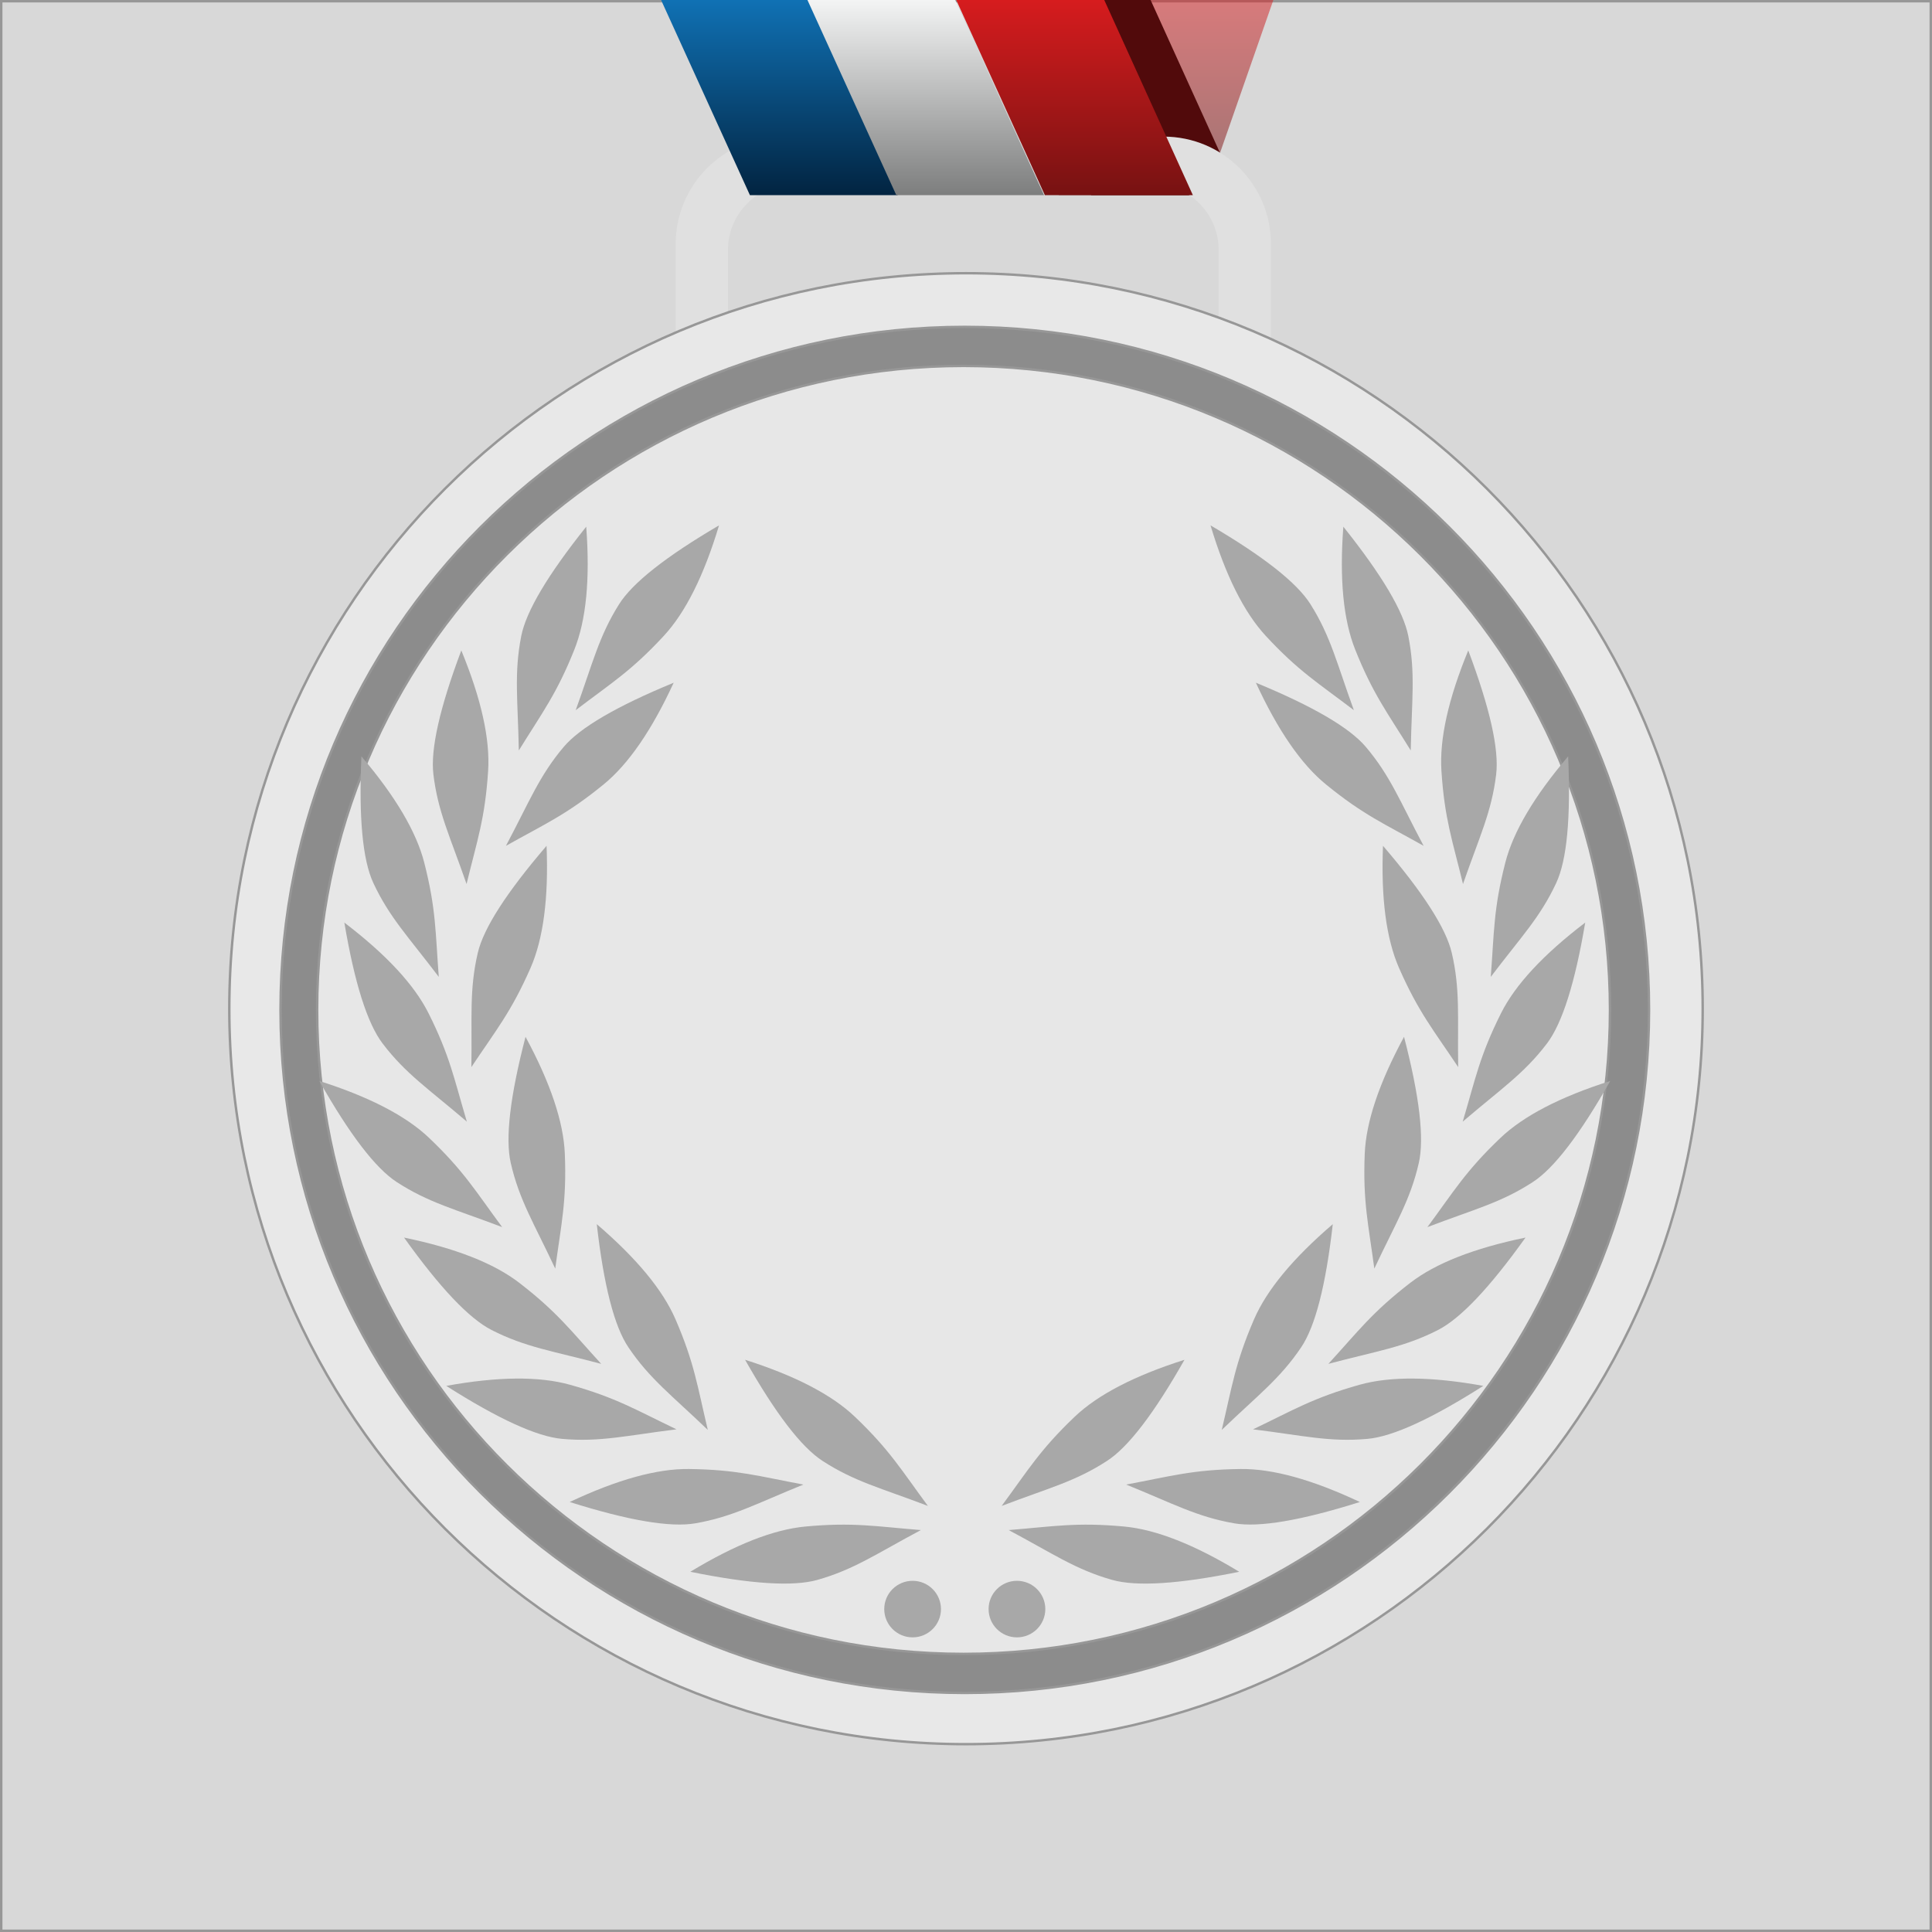
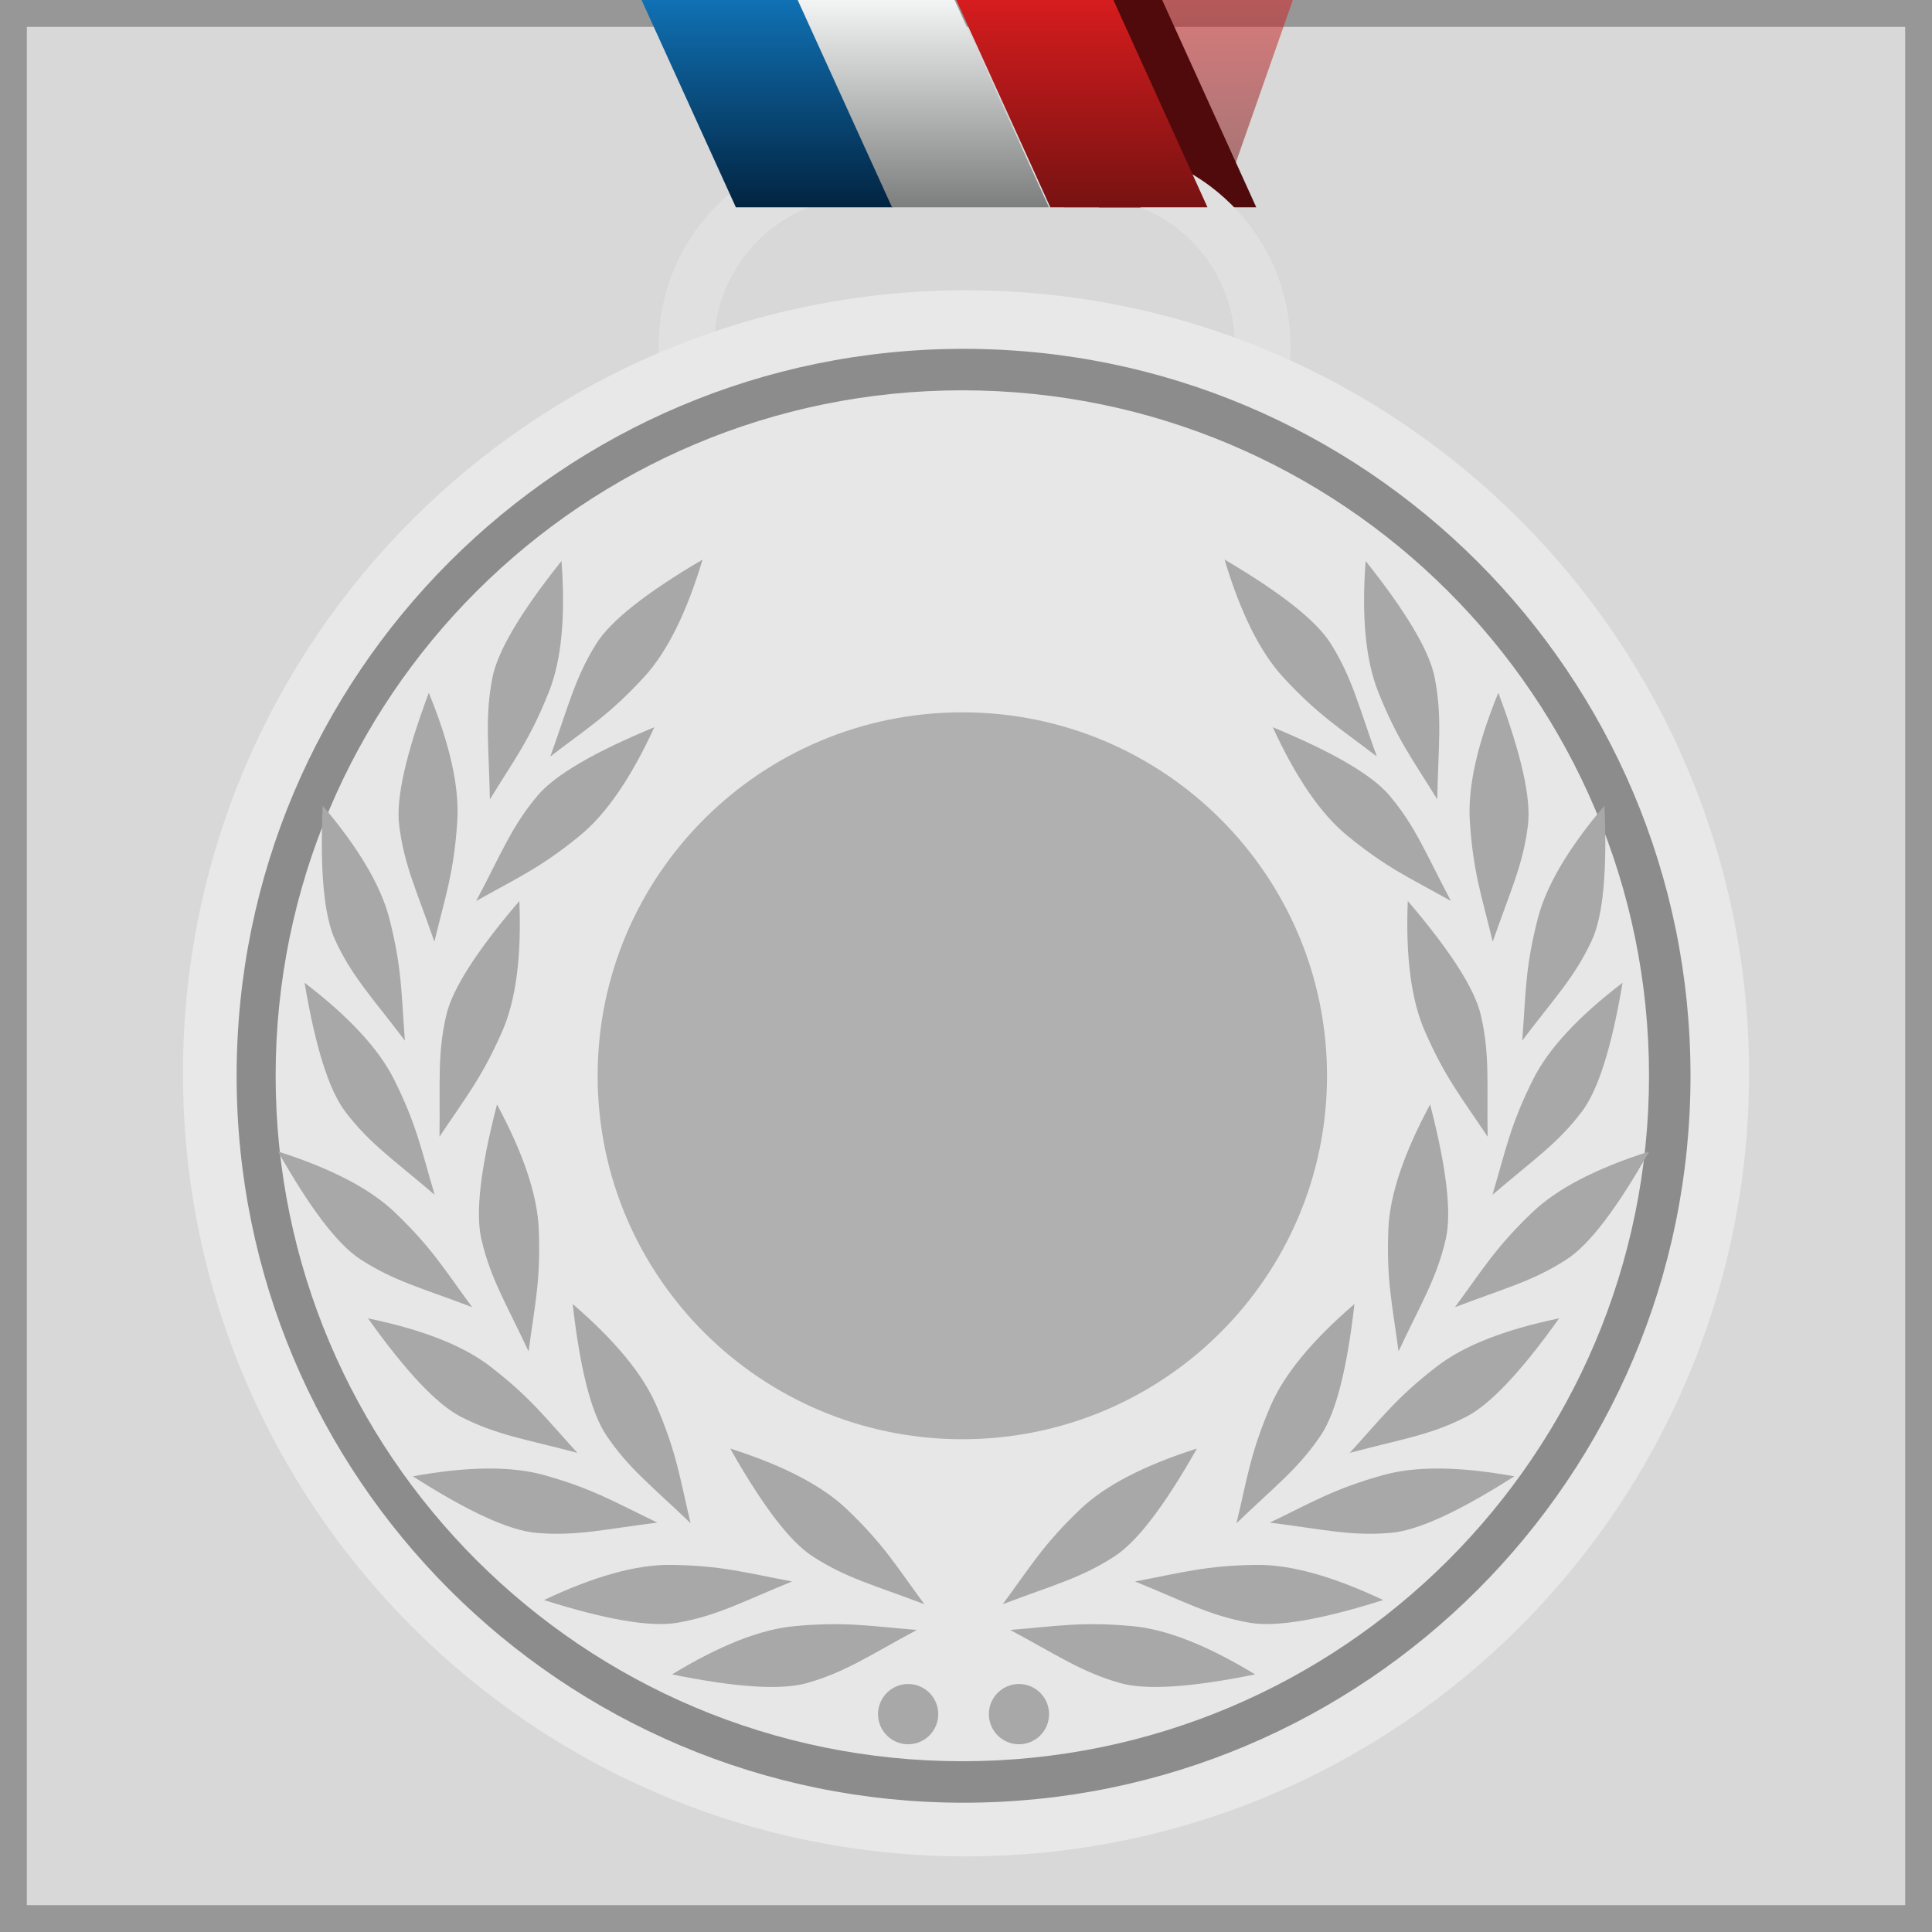
- <svg xmlns="http://www.w3.org/2000/svg" width="792px" height="792px" viewBox="0 0 792 792" version="1.1">
+ <svg xmlns="http://www.w3.org/2000/svg" width="72px" height="72px" viewBox="0 0 72 72" version="1.1">
  <defs>
    <linearGradient x1="50%" y1="0%" x2="50%" y2="100%" id="linearGradient-1">
      <stop stop-color="#D61C1E" offset="0%" />
      <stop stop-color="#610E0E" offset="100%" />
    </linearGradient>
    <linearGradient x1="50%" y1="0%" x2="50%" y2="100%" id="linearGradient-2">
      <stop stop-color="#1071B4" offset="0%" />
      <stop stop-color="#022441" offset="100%" />
    </linearGradient>
    <linearGradient x1="50%" y1="0%" x2="50%" y2="100%" id="linearGradient-3">
      <stop stop-color="#F3F4F4" offset="0%" />
      <stop stop-color="#7D7E7E" offset="100%" />
    </linearGradient>
    <linearGradient x1="50%" y1="0%" x2="50%" y2="100%" id="linearGradient-4">
      <stop stop-color="#D61C1E" offset="0%" />
      <stop stop-color="#771212" offset="100%" />
    </linearGradient>
  </defs>
  <g id="https://cdn4.iconfinder.com/data/icons/competition-soft/512/first_prize-512.png" stroke="none" stroke-width="1" fill="none" fill-rule="evenodd">
    <g id="Group-9" fill-rule="nonzero">
-       <rect id="Rectangle" stroke="#979797" fill="#D8D8D8" x="0.5" y="0.5" width="791" height="791" />
-       <g id="Group-6" transform="translate(94, 0)">
-         <polygon id="Rectangle" fill="url(#linearGradient-1)" opacity="0.5" points="367.911 0 428 0 400.089 80 340 80" />
-         <polygon id="Rectangle" fill="#510A0B" points="317 -1.90359356e-12 377.675 -2.11510396e-12 414 80 353.325 80" />
-         <path d="M227,56 L383,56 C407.301,56 427,75.699 427,100 L427,166 C427,190.301 407.301,210 383,210 L227,210 C202.699,210 183,190.301 183,166 L183,100 C183,75.699 202.699,56 227,56 Z M231.42,75.482 C216.508,75.482 204.42,87.57 204.42,102.482 L204.42,163.518 C204.42,178.43 216.508,190.518 231.42,190.518 L378.58,190.518 C393.492,190.518 405.58,178.43 405.58,163.518 L405.58,102.482 C405.58,87.57 393.492,75.482 378.58,75.482 L231.42,75.482 Z" id="Combined-Shape" fill="#E0E0E0" />
-         <ellipse id="Oval" stroke="#979797" fill="#E8E8E8" cx="302" cy="413.5" rx="302" ry="301.5" />
-         <ellipse id="Oval" stroke="#979797" fill="#8C8C8C" cx="301.5" cy="414" rx="280.5" ry="280" />
-         <ellipse id="Oval" stroke="#979797" fill="#E7E7E7" cx="301" cy="414" rx="265" ry="264" />
-         <g id="Group-4" transform="translate(36, 215)" fill="#A8A8A8">
-           <path d="M61.377,244.8 C56.146,227.241 54.476,217.944 45.684,200.385 C39.822,188.678 28.314,176.284 11.159,163.2 C15.344,187.99 20.575,204.516 26.852,212.78 C36.268,225.175 45.684,231.372 61.377,244.8 Z" id="Path" />
-           <path d="M63.352,299.051 C58.142,281.426 56.476,272.096 47.729,254.468 C41.898,242.716 30.459,230.268 13.414,217.123 C17.593,242.002 22.802,258.591 29.042,266.888 C38.403,279.335 47.758,285.562 63.352,299.051 Z" id="Path" transform="translate(38.38328, 258.0871) rotate(-20) translate(-38.38328, -258.0871) " />
-           <path d="M101.019,359.193 C95.806,341.564 94.138,332.231 85.389,314.598 C79.557,302.842 68.118,290.388 51.074,277.237 C55.257,302.123 60.469,318.716 66.71,327.016 C76.071,339.468 85.425,345.698 101.019,359.193 Z" id="Path" transform="translate(76.0466, 318.2153) rotate(-26) translate(-76.0466, -318.2153) " />
-           <path d="M125.09,403.058 C119.877,385.408 118.208,376.066 109.463,358.411 C103.634,346.641 92.203,334.171 75.173,321.001 C79.359,345.914 84.57,362.526 90.807,370.837 C100.162,383.304 109.509,389.544 125.09,403.058 Z" id="Path" transform="translate(100.1315, 362.0293) rotate(-48) translate(-100.1315, -362.0293) " />
-           <path d="M176.37,438.208 C171.166,420.547 169.501,411.198 160.767,393.533 C154.944,381.757 143.525,369.281 126.51,356.106 C130.686,381.036 135.89,397.658 142.12,405.973 C151.465,418.447 160.803,424.689 176.37,438.208 Z" id="Path" transform="translate(151.4401, 397.1571) rotate(-63) translate(-151.4401, -397.1571) " />
-           <path d="M225.162,461.838 C219.962,444.175 218.3,434.824 209.571,417.157 C203.752,405.379 192.338,392.903 175.33,379.729 C179.5,404.663 184.699,421.288 190.926,429.604 C200.267,442.078 209.601,448.319 225.162,461.838 Z" id="Path" transform="translate(200.246, 420.7835) rotate(-69) translate(-200.246, -420.7835) " />
-           <path d="M237.881,413.346 C232.67,395.721 231.004,386.392 222.257,368.763 C216.426,357.011 204.987,344.563 187.942,331.418 C192.121,356.298 197.33,372.886 203.571,381.184 C212.931,393.63 222.286,399.858 237.881,413.346 Z" id="Path" transform="translate(212.9114, 372.3823) rotate(-20) translate(-212.9114, -372.3823) " />
-           <path d="M162.333,369.925 C157.14,352.312 155.484,342.987 146.753,325.374 C140.932,313.633 129.504,301.201 112.467,288.079 C116.62,312.945 121.813,329.523 128.047,337.811 C137.397,350.243 146.748,356.458 162.333,369.925 Z" id="Path" transform="translate(137.4001, 329.0023) rotate(3) translate(-137.4001, -329.0023) " />
-           <path d="M116.405,298.454 C111.231,280.837 109.584,271.509 100.874,253.896 C95.067,242.154 83.656,229.727 66.639,216.615 C70.767,241.489 75.942,258.07 82.165,266.356 C91.499,278.785 100.84,284.995 116.405,298.454 Z" id="Path" transform="translate(91.5224, 257.5344) rotate(24) translate(-91.5224, -257.5344) " />
-           <path d="M103.482,218.052 C98.321,200.416 96.679,191.077 87.986,173.445 C82.19,161.691 70.797,149.253 53.806,136.13 C57.92,161.034 63.083,177.633 69.295,185.927 C78.614,198.368 87.941,204.582 103.482,218.052 Z" id="Path" transform="translate(78.64415, 177.0914) rotate(50) translate(-78.64415, -177.0914) " />
-           <path d="M136.628,139.332 C131.458,121.673 129.811,112.323 121.113,94.666 C115.314,82.894 103.923,70.433 86.94,57.284 C91.069,82.217 96.24,98.837 102.452,107.145 C111.77,119.607 121.093,125.835 136.628,139.332 Z" id="Path" transform="translate(111.784, 98.30792) rotate(77) translate(-111.784, -98.30792) " />
-           <path d="M160.217,79.255 C155.051,61.602 153.407,52.255 144.713,34.604 C138.917,22.837 127.527,10.384 110.544,-2.757 C114.666,22.169 119.832,38.784 126.043,47.087 C135.36,59.543 144.682,65.767 160.217,79.255 Z" id="Path" transform="translate(135.3806, 38.24906) rotate(69) translate(-135.3806, -38.24906) " />
-           <path d="M58.93,181.18 C53.746,163.567 52.093,154.241 43.371,136.63 C37.557,124.89 26.135,112.461 9.106,99.346 C13.248,124.213 18.433,140.79 24.662,149.076 C34.006,161.506 43.353,167.718 58.93,181.18 Z" id="Path" transform="translate(34.01826, 140.2626) rotate(12) translate(-34.01826, -140.2626) " />
-           <path d="M85.053,140.439 C79.883,122.819 78.238,113.489 69.533,95.873 C63.73,84.13 52.324,71.702 35.314,58.589 C39.436,83.469 44.607,100.052 50.827,108.34 C60.156,120.77 69.494,126.98 85.053,140.439 Z" id="Path" transform="translate(60.18326, 99.51433) rotate(30) translate(-60.18326, -99.51433) " />
-           <path d="M121.339,87.737 C116.177,70.102 114.535,60.765 105.841,43.135 C100.045,31.382 88.651,18.945 71.659,5.824 C75.773,30.725 80.936,47.322 87.149,55.615 C96.468,68.055 105.796,74.268 121.339,87.737 Z" id="Path" transform="translate(96.49892, 46.78057) rotate(48) translate(-96.49892, -46.78057) " />
-           <ellipse id="Oval" cx="244.111" cy="444.627" rx="11.624" ry="11.591" />
-           <path d="M519.841,244.8 C514.61,227.241 512.94,217.944 504.148,200.385 C498.286,188.678 486.778,176.284 469.623,163.2 C473.808,187.99 479.039,204.516 485.316,212.78 C494.732,225.175 504.148,231.372 519.841,244.8 Z" id="Path" transform="translate(494.732, 204) scale(-1, 1) translate(-494.732, -204) " />
-           <path d="M517.586,299.051 C512.375,281.426 510.709,272.096 501.962,254.468 C496.131,242.716 484.693,230.268 467.648,217.123 C471.826,242.002 477.035,258.591 483.276,266.888 C492.637,279.335 501.992,285.562 517.586,299.051 Z" id="Path" transform="translate(492.6167, 258.0871) scale(-1, 1) rotate(-20) translate(-492.6167, -258.0871) " />
-           <path d="M479.926,359.193 C474.713,341.564 473.045,332.231 464.296,314.598 C458.464,302.842 447.025,290.388 429.981,277.237 C434.164,302.123 439.376,318.716 445.616,327.016 C454.978,339.468 464.332,345.698 479.926,359.193 Z" id="Path" transform="translate(454.9534, 318.2153) scale(-1, 1) rotate(-26) translate(-454.9534, -318.2153) " />
-           <path d="M455.827,403.058 C450.614,385.408 448.945,376.066 440.2,358.411 C434.37,346.641 422.94,334.171 405.91,321.001 C410.096,345.914 415.307,362.526 421.544,370.837 C430.899,383.304 440.246,389.544 455.827,403.058 Z" id="Path" transform="translate(430.8685, 362.0293) scale(-1, 1) rotate(-48) translate(-430.8685, -362.0293) " />
-           <path d="M404.49,438.208 C399.285,420.547 397.62,411.198 388.886,393.533 C383.064,381.757 371.645,369.281 354.63,356.106 C358.806,381.036 364.009,397.658 370.24,405.973 C379.585,418.447 388.923,424.689 404.49,438.208 Z" id="Path" transform="translate(379.5599, 397.1571) scale(-1, 1) rotate(-63) translate(-379.5599, -397.1571) " />
-           <path d="M355.67,461.838 C350.47,444.175 348.807,434.824 340.079,417.157 C334.26,405.379 322.846,392.903 305.838,379.729 C310.008,404.663 315.207,421.288 321.434,429.604 C330.775,442.078 340.109,448.319 355.67,461.838 Z" id="Path" transform="translate(330.754, 420.7835) scale(-1, 1) rotate(-69) translate(-330.754, -420.7835) " />
-           <path d="M343.058,413.346 C337.847,395.721 336.181,386.392 327.434,368.763 C321.603,357.011 310.165,344.563 293.119,331.418 C297.298,356.298 302.507,372.886 308.748,381.184 C318.109,393.63 327.463,399.858 343.058,413.346 Z" id="Path" transform="translate(318.0886, 372.3823) scale(-1, 1) rotate(-20) translate(-318.0886, -372.3823) " />
-           <path d="M418.533,369.925 C413.34,352.312 411.683,342.987 402.953,325.374 C397.132,313.633 385.704,301.201 368.667,288.079 C372.82,312.945 378.013,329.523 384.246,337.811 C393.597,350.243 402.948,356.458 418.533,369.925 Z" id="Path" transform="translate(393.5999, 329.0023) scale(-1, 1) rotate(3) translate(-393.5999, -329.0023) " />
-           <path d="M464.361,298.454 C459.186,280.837 457.539,271.509 448.829,253.896 C443.023,242.154 431.611,229.727 414.595,216.615 C418.722,241.489 423.897,258.07 430.12,266.356 C439.455,278.785 448.796,284.995 464.361,298.454 Z" id="Path" transform="translate(439.4776, 257.5344) scale(-1, 1) rotate(24) translate(-439.4776, -257.5344) " />
-           <path d="M477.194,218.052 C472.032,200.416 470.391,191.077 461.697,173.445 C455.902,161.691 444.509,149.253 427.518,136.13 C431.632,161.034 436.795,177.633 443.007,185.927 C452.325,198.368 461.653,204.582 477.194,218.052 Z" id="Path" transform="translate(452.3558, 177.0914) scale(-1, 1) rotate(50) translate(-452.3558, -177.0914) " />
-           <path d="M444.06,139.332 C438.89,121.673 437.243,112.323 428.545,94.666 C422.746,82.894 411.355,70.433 394.372,57.284 C398.501,82.217 403.672,98.837 409.884,107.145 C419.202,119.607 428.525,125.835 444.06,139.332 Z" id="Path" transform="translate(419.216, 98.30792) scale(-1, 1) rotate(77) translate(-419.216, -98.30792) " />
-           <path d="M420.456,79.255 C415.29,61.602 413.646,52.255 404.951,34.604 C399.155,22.837 387.766,10.384 370.783,-2.757 C374.905,22.169 380.071,38.784 386.282,47.087 C395.598,59.543 404.921,65.767 420.456,79.255 Z" id="Path" transform="translate(395.6194, 38.24906) scale(-1, 1) rotate(69) translate(-395.6194, -38.24906) " />
-           <path d="M521.894,181.18 C516.709,163.567 515.057,154.241 506.335,136.63 C500.52,124.89 489.099,112.461 472.07,99.346 C476.211,124.213 481.396,140.79 487.625,149.076 C496.969,161.506 506.317,167.718 521.894,181.18 Z" id="Path" transform="translate(496.9817, 140.2626) scale(-1, 1) rotate(12) translate(-496.9817, -140.2626) " />
-           <path d="M495.686,140.439 C490.517,122.819 488.872,113.489 480.167,95.873 C474.364,84.13 462.957,71.702 445.947,58.589 C450.069,83.469 455.24,100.052 461.46,108.34 C470.79,120.77 480.128,126.98 495.686,140.439 Z" id="Path" transform="translate(470.8167, 99.51433) scale(-1, 1) rotate(30) translate(-470.8167, -99.51433) " />
-           <path d="M459.341,87.737 C454.179,70.102 452.537,60.765 443.844,43.135 C438.048,31.382 426.654,18.945 409.661,5.824 C413.775,30.725 418.938,47.322 425.151,55.615 C434.47,68.055 443.798,74.268 459.341,87.737 Z" id="Path" transform="translate(434.5011, 46.78057) scale(-1, 1) rotate(48) translate(-434.5011, -46.78057) " />
-           <ellipse id="Oval" transform="translate(286.8888, 444.6273) scale(-1, 1) translate(-286.8888, -444.6273) " cx="286.889" cy="444.627" rx="11.624" ry="11.591" />
+       <rect id="Rectangle" stroke="#979797" fill="#D8D8D8" x="0.5" y="0.5" width="71" height="71" />
+       <g id="Group-6" transform="translate(6.818182, 0)">
+         <polygon id="Rectangle" fill="url(#linearGradient-1)" opacity="0.5" points="35.529 0 41.364 0 38.653 7.727 32.818 7.727" />
+         <polygon id="Rectangle" fill="#510A0B" points="30.636 -1.83869833e-13 36.493 -2.04299814e-13 40 7.727 34.143 7.727" />
+         <path d="M25.182,5.455 L33.818,5.455 C37.935,5.455 41.273,8.792 41.273,12.909 C41.273,17.026 37.935,20.364 33.818,20.364 L25.182,20.364 C21.065,20.364 17.727,17.026 17.727,12.909 C17.727,8.792 21.065,5.455 25.182,5.455 Z M25.363,7.341 C22.287,7.341 19.794,9.834 19.794,12.909 C19.794,15.984 22.287,18.478 25.363,18.478 L33.637,18.478 C36.713,18.478 39.206,15.984 39.206,12.909 C39.206,9.834 36.713,7.341 33.637,7.341 L25.363,7.341 Z" id="Combined-Shape" fill="#E0E0E0" />
+         <circle id="Oval" fill="#E8E8E8" cx="29.182" cy="40" r="29.182" />
+         <circle id="Oval" fill="#8C8C8C" cx="29.091" cy="40.091" r="27.091" />
+         <ellipse id="Oval" fill="#E7E7E7" cx="29.045" cy="40.091" rx="25.591" ry="25.545" />
+         <ellipse id="Oval" fill="#B0B0B0" cx="29.045" cy="40.091" rx="13.591" ry="13.545" />
+         <g id="Group-4" transform="translate(3.454545, 20.81818)" fill="#A8A8A8">
+           <path d="M5.926,23.709 C5.421,22.008 5.26,21.108 4.411,19.407 C3.845,18.274 2.734,17.073 1.078,15.806 C1.482,18.207 1.987,19.808 2.593,20.608 C3.502,21.808 4.411,22.409 5.926,23.709 Z" id="Path" />
+           <path d="M6.114,28.96 C5.613,27.254 5.453,26.351 4.609,24.645 C4.047,23.507 2.943,22.303 1.298,21.032 C1.7,23.441 2.201,25.046 2.803,25.849 C3.706,27.053 4.609,27.655 6.114,28.96 Z" id="Path" transform="translate(3.706244, 24.99596) rotate(-20) translate(-3.706244, -24.99596) " />
+           <path d="M9.751,34.783 C9.249,33.077 9.089,32.174 8.246,30.468 C7.684,29.331 6.58,28.127 4.935,26.856 C5.336,29.264 5.838,30.87 6.44,31.672 C7.343,32.877 8.246,33.479 9.751,34.783 Z" id="Path" transform="translate(7.342969, 30.81942) rotate(-26) translate(-7.342969, -30.81942) " />
+           <path d="M12.077,39.026 C11.575,37.32 11.415,36.417 10.572,34.712 C10.01,33.574 8.906,32.37 7.261,31.099 C7.662,33.508 8.163,35.113 8.765,35.916 C9.668,37.12 10.572,37.722 12.077,39.026 Z" id="Path" transform="translate(9.668579, 35.06285) rotate(-48) translate(-9.668579, -35.06285) " />
+           <path d="M17.031,42.428 C16.529,40.723 16.369,39.82 15.526,38.114 C14.964,36.977 13.86,35.773 12.215,34.502 C12.616,36.91 13.118,38.515 13.72,39.318 C14.623,40.522 15.526,41.124 17.031,42.428 Z" id="Path" transform="translate(14.62288, 38.46501) rotate(-63) translate(-14.62288, -38.46501) " />
+           <path d="M21.744,44.717 C21.242,43.011 21.082,42.108 20.239,40.402 C19.676,39.265 18.573,38.061 16.927,36.79 C17.329,39.198 17.83,40.803 18.432,41.606 C19.335,42.81 20.239,43.412 21.744,44.717 Z" id="Path" transform="translate(19.33552, 40.75324) rotate(-69) translate(-19.33552, -40.75324) " />
+           <path d="M22.966,40.029 C22.465,38.323 22.305,37.42 21.462,35.714 C20.899,34.577 19.796,33.373 18.15,32.102 C18.552,34.51 19.053,36.116 19.655,36.919 C20.558,38.123 21.461,38.725 22.966,40.029 Z" id="Path" transform="translate(20.55847, 36.06555) rotate(-20) translate(-20.55847, -36.06555) " />
+           <path d="M15.675,35.828 C15.174,34.122 15.014,33.219 14.17,31.513 C13.608,30.376 12.504,29.171 10.859,27.9 C11.26,30.309 11.762,31.914 12.364,32.717 C13.267,33.921 14.17,34.523 15.675,35.828 Z" id="Path" transform="translate(13.26719, 31.86415) rotate(3) translate(-13.26719, -31.86415) " />
+           <path d="M11.246,28.906 C10.744,27.2 10.584,26.297 9.74,24.591 C9.178,23.454 8.074,22.25 6.429,20.979 C6.83,23.387 7.332,24.993 7.934,25.795 C8.837,27 9.74,27.602 11.246,28.906 Z" id="Path" transform="translate(8.837293, 24.94243) rotate(24) translate(-8.837293, -24.94243) " />
+           <path d="M10.002,21.115 C9.5,19.409 9.34,18.506 8.497,16.8 C7.935,15.663 6.831,14.459 5.185,13.188 C5.587,15.596 6.089,17.202 6.691,18.004 C7.594,19.208 8.497,19.811 10.002,21.115 Z" id="Path" transform="translate(7.593785, 17.15145) rotate(50) translate(-7.593785, -17.15145) " />
+           <path d="M13.202,13.485 C12.7,11.779 12.54,10.876 11.697,9.17 C11.135,8.033 10.031,6.829 8.385,5.558 C8.787,7.966 9.289,9.571 9.891,10.374 C10.794,11.578 11.697,12.18 13.202,13.485 Z" id="Path" transform="translate(10.79373, 9.521207) rotate(77) translate(-10.79373, -9.521207) " />
+           <path d="M15.481,7.668 C14.979,5.962 14.819,5.059 13.975,3.353 C13.413,2.216 12.309,1.012 10.664,-0.259 C11.065,2.149 11.567,3.755 12.169,4.557 C13.072,5.761 13.975,6.363 15.481,7.668 Z" id="Path" transform="translate(13.07219, 3.704455) rotate(69) translate(-13.07219, -3.704455) " />
+           <path d="M5.693,17.548 C5.191,15.842 5.031,14.939 4.188,13.233 C3.626,12.096 2.522,10.892 0.877,9.621 C1.278,12.029 1.78,13.635 2.382,14.437 C3.285,15.642 4.188,16.244 5.693,17.548 Z" id="Path" transform="translate(3.284763, 13.58455) rotate(12) translate(-3.284763, -13.58455) " />
+           <path d="M8.22,13.602 C7.718,11.896 7.558,10.993 6.714,9.287 C6.152,8.15 5.048,6.945 3.403,5.674 C3.804,8.083 4.306,9.688 4.908,10.491 C5.811,11.695 6.714,12.297 8.22,13.602 Z" id="Path" transform="translate(5.811224, 9.638048) rotate(30) translate(-5.811224, -9.638048) " />
+           <path d="M11.726,8.494 C11.224,6.789 11.064,5.885 10.221,4.18 C9.659,3.042 8.555,1.838 6.909,0.567 C7.311,2.975 7.813,4.581 8.415,5.384 C9.318,6.588 10.221,7.19 11.726,8.494 Z" id="Path" transform="translate(9.31782, 4.530738) rotate(48) translate(-9.31782, -4.530738) " />
+           <ellipse id="Oval" cx="23.571" cy="43.063" rx="1.122" ry="1.123" />
+           <path d="M50.195,23.709 C49.69,22.008 49.529,21.108 48.68,19.407 C48.114,18.274 47.003,17.073 45.346,15.806 C45.75,18.207 46.255,19.808 46.862,20.608 C47.771,21.808 48.68,22.409 50.195,23.709 Z" id="Path" transform="translate(47.77074, 19.75758) scale(-1, 1) translate(-47.77074, -19.75758) " />
+           <path d="M49.974,28.96 C49.473,27.254 49.313,26.351 48.47,24.645 C47.907,23.507 46.804,22.303 45.158,21.032 C45.56,23.441 46.061,25.046 46.663,25.849 C47.566,27.053 48.469,27.655 49.974,28.96 Z" id="Path" transform="translate(47.56648, 24.99596) scale(-1, 1) rotate(-20) translate(-47.56648, -24.99596) " />
+           <path d="M46.338,34.783 C45.836,33.077 45.676,32.174 44.833,30.468 C44.271,29.331 43.167,28.127 41.522,26.856 C41.923,29.264 42.425,30.87 43.027,31.672 C43.93,32.877 44.833,33.479 46.338,34.783 Z" id="Path" transform="translate(43.92976, 30.81942) scale(-1, 1) rotate(-26) translate(-43.92976, -30.81942) " />
+           <path d="M44.012,39.026 C43.511,37.32 43.351,36.417 42.507,34.712 C41.945,33.574 40.841,32.37 39.196,31.099 C39.597,33.508 40.099,35.113 40.701,35.916 C41.604,37.12 42.507,37.722 44.012,39.026 Z" id="Path" transform="translate(41.60415, 35.06285) scale(-1, 1) rotate(-48) translate(-41.60415, -35.06285) " />
+           <path d="M39.058,42.428 C38.556,40.723 38.396,39.82 37.553,38.114 C36.991,36.977 35.887,35.773 34.242,34.502 C34.643,36.91 35.145,38.515 35.747,39.318 C36.65,40.522 37.553,41.124 39.058,42.428 Z" id="Path" transform="translate(36.64985, 38.46501) scale(-1, 1) rotate(-63) translate(-36.64985, -38.46501) " />
+           <path d="M34.345,44.717 C33.844,43.011 33.684,42.108 32.84,40.402 C32.278,39.265 31.174,38.061 29.529,36.79 C29.93,39.198 30.432,40.803 31.034,41.606 C31.937,42.81 32.84,43.412 34.345,44.717 Z" id="Path" transform="translate(31.93721, 40.75324) scale(-1, 1) rotate(-69) translate(-31.93721, -40.75324) " />
+           <path d="M33.122,40.029 C32.621,38.323 32.461,37.42 31.617,35.714 C31.055,34.577 29.951,33.373 28.306,32.102 C28.708,34.51 29.209,36.116 29.811,36.919 C30.714,38.123 31.617,38.725 33.122,40.029 Z" id="Path" transform="translate(30.71426, 36.06555) scale(-1, 1) rotate(-20) translate(-30.71426, -36.06555) " />
+           <path d="M40.414,35.828 C39.912,34.122 39.752,33.219 38.909,31.513 C38.346,30.376 37.243,29.171 35.597,27.9 C35.999,30.309 36.5,31.914 37.102,32.717 C38.006,33.921 38.909,34.523 40.414,35.828 Z" id="Path" transform="translate(38.00553, 31.86415) scale(-1, 1) rotate(3) translate(-38.00553, -31.86415) " />
+           <path d="M44.844,28.906 C44.342,27.2 44.182,26.297 43.338,24.591 C42.776,23.454 41.672,22.25 40.027,20.979 C40.429,23.387 40.93,24.993 41.532,25.795 C42.436,27 43.339,27.602 44.844,28.906 Z" id="Path" transform="translate(42.43543, 24.94243) scale(-1, 1) rotate(24) translate(-42.43543, -24.94243) " />
+           <path d="M46.087,21.115 C45.586,19.409 45.425,18.506 44.582,16.8 C44.02,15.663 42.916,14.459 41.27,13.188 C41.672,15.596 42.174,17.202 42.776,18.004 C43.679,19.208 44.582,19.811 46.087,21.115 Z" id="Path" transform="translate(43.67894, 17.15145) scale(-1, 1) rotate(50) translate(-43.67894, -17.15145) " />
+           <path d="M42.887,13.485 C42.386,11.779 42.226,10.876 41.382,9.17 C40.82,8.033 39.716,6.829 38.071,5.558 C38.472,7.966 38.974,9.571 39.576,10.374 C40.479,11.578 41.382,12.18 42.887,13.485 Z" id="Path" transform="translate(40.47899, 9.521207) scale(-1, 1) rotate(77) translate(-40.47899, -9.521207) " />
+           <path d="M40.609,7.668 C40.107,5.962 39.947,5.059 39.104,3.353 C38.541,2.216 37.437,1.012 35.792,-0.259 C36.194,2.149 36.695,3.755 37.297,4.557 C38.201,5.761 39.104,6.363 40.609,7.668 Z" id="Path" transform="translate(38.20053, 3.704455) scale(-1, 1) rotate(69) translate(-38.20053, -3.704455) " />
+           <path d="M50.396,17.548 C49.894,15.842 49.734,14.939 48.891,13.233 C48.329,12.096 47.225,10.892 45.58,9.621 C45.981,12.029 46.483,13.635 47.085,14.437 C47.988,15.642 48.891,16.244 50.396,17.548 Z" id="Path" transform="translate(47.98797, 13.58455) scale(-1, 1) rotate(12) translate(-47.98797, -13.58455) " />
+           <path d="M47.87,13.602 C47.368,11.896 47.208,10.993 46.365,9.287 C45.802,8.15 44.698,6.945 43.053,5.674 C43.455,8.083 43.956,9.688 44.558,10.491 C45.462,11.695 46.365,12.297 47.87,13.602 Z" id="Path" transform="translate(45.4615, 9.638048) scale(-1, 1) rotate(30) translate(-45.4615, -9.638048) " />
+           <path d="M44.363,8.494 C43.862,6.789 43.701,5.885 42.858,4.18 C42.296,3.042 41.192,1.838 39.546,0.567 C39.948,2.975 40.45,4.581 41.052,5.384 C41.955,6.588 42.858,7.19 44.363,8.494 Z" id="Path" transform="translate(41.95491, 4.530738) scale(-1, 1) rotate(48) translate(-41.95491, -4.530738) " />
+           <ellipse id="Oval" transform="translate(27.70164, 43.06253) scale(-1, 1) translate(-27.70164, -43.06253) " cx="27.702" cy="43.063" rx="1.122" ry="1.123" />
        </g>
-         <polygon id="Rectangle" fill="url(#linearGradient-2)" points="177 0 237.581 0 274 80 213.419 80" />
-         <polygon id="Rectangle" fill="url(#linearGradient-3)" points="237 2.96114554e-12 297.571 2.96114554e-12 334 80 273.429 80" />
-         <polygon id="Rectangle" fill="url(#linearGradient-4)" points="298 -1.90359356e-12 358.675 -2.11510396e-12 395 80 334.325 80" />
+         <polygon id="Rectangle" fill="url(#linearGradient-2)" points="17.091 0 22.939 0 26.455 7.727 20.606 7.727" />
+         <polygon id="Rectangle" fill="url(#linearGradient-3)" points="22.909 2.8601974e-13 28.756 2.8601974e-13 32.273 7.727 26.426 7.727" />
+         <polygon id="Rectangle" fill="url(#linearGradient-4)" points="28.818 -1.83869833e-13 34.675 -2.04299814e-13 38.182 7.727 32.325 7.727" />
      </g>
    </g>
  </g>
</svg>
